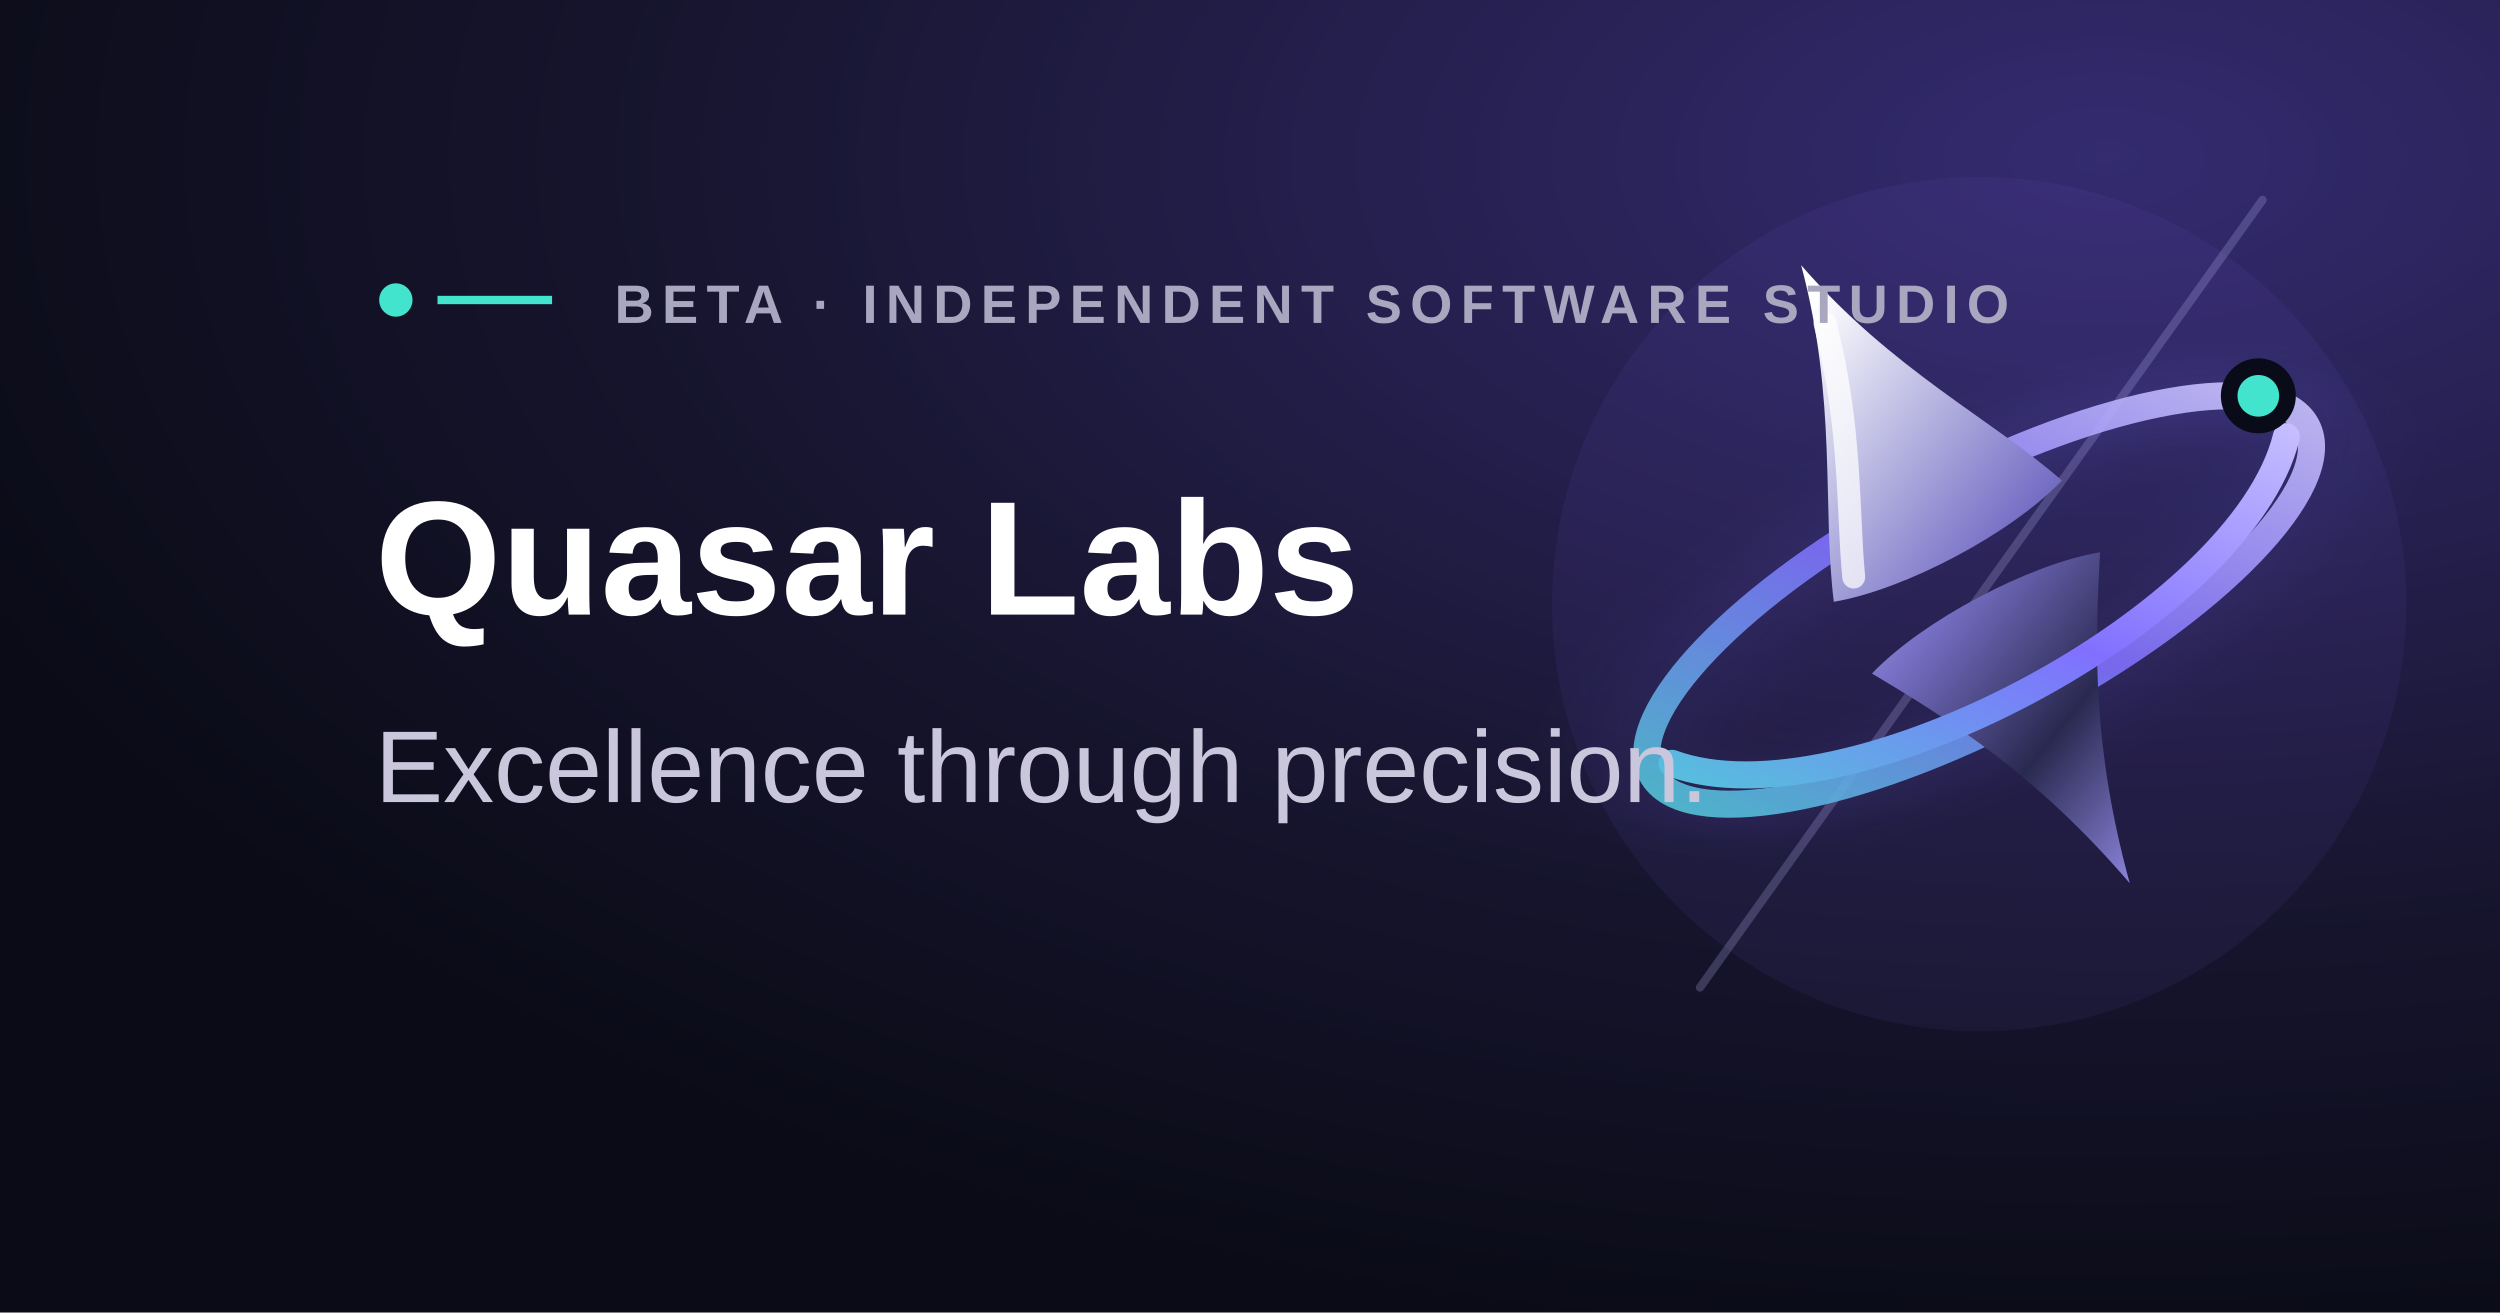
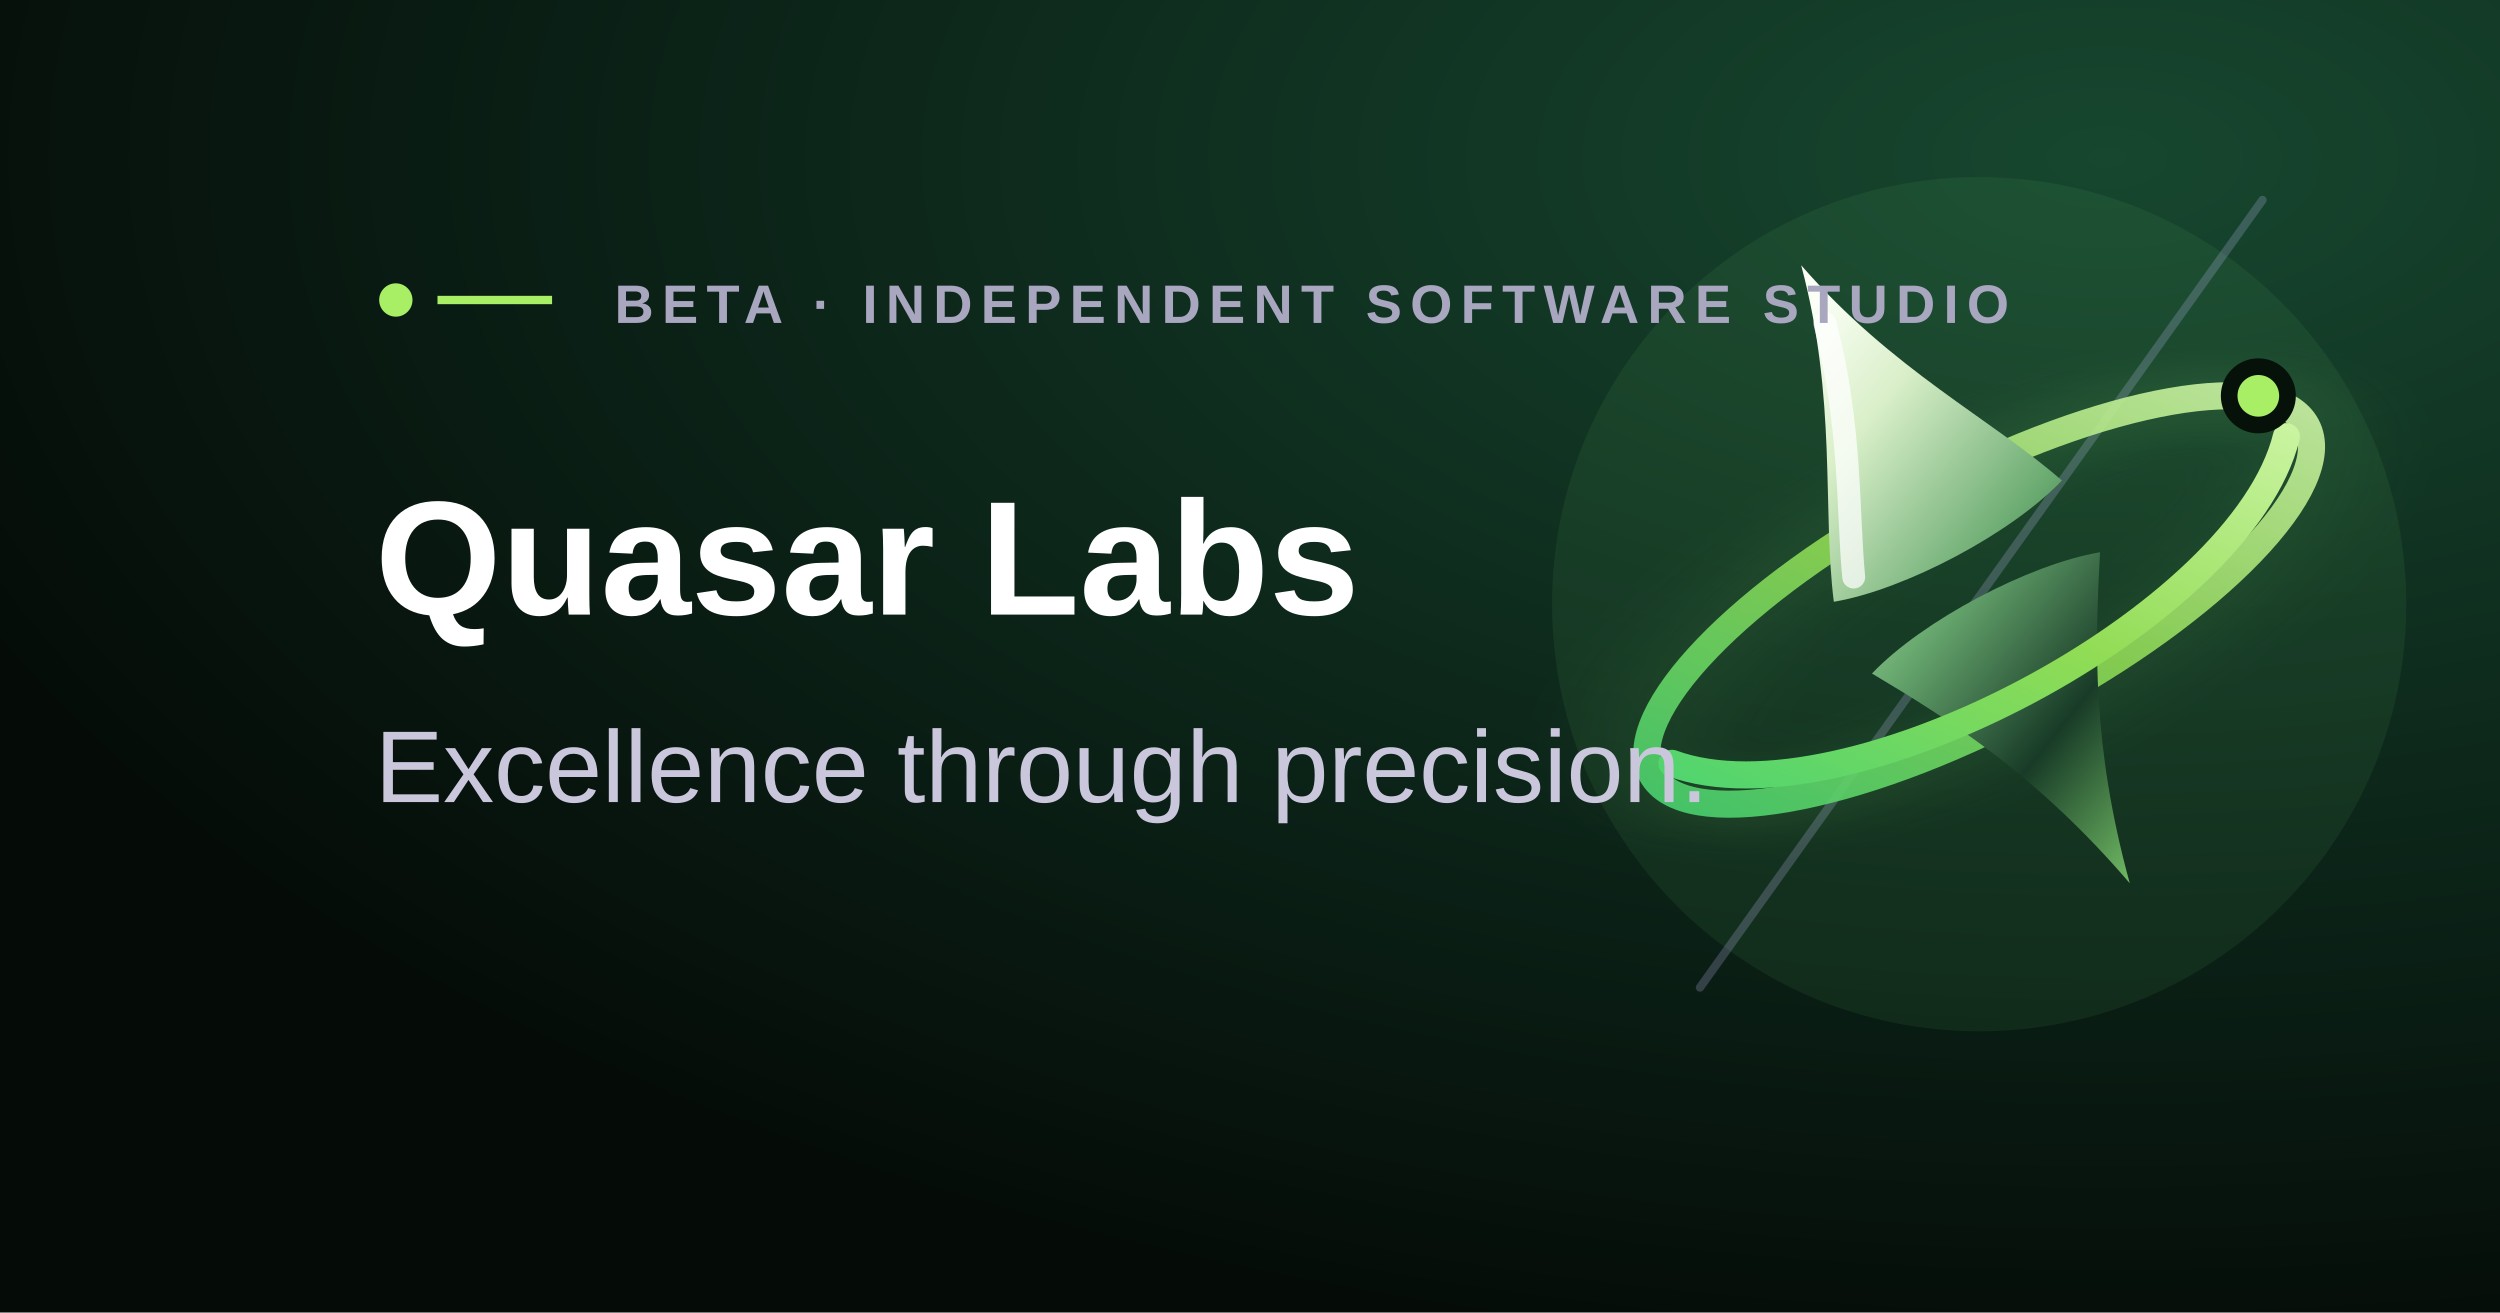
<svg xmlns="http://www.w3.org/2000/svg" width="1200" height="630" viewBox="0 0 1200 630">
  <defs>
    <radialGradient id="bg" cx="84%" cy="12%" r="92%">
-       <stop stop-color="#342b70" />
-       <stop offset=".62" stop-color="#17152f" />
-       <stop offset="1" stop-color="#0a0b16" />
+       <stop stop-color="#17472f" />
+       <stop offset=".62" stop-color="#0b2217" />
+       <stop offset="1" stop-color="#050c08" />
    </radialGradient>
    <linearGradient id="orbit" x1="790" y1="410" x2="1100" y2="160" gradientUnits="userSpaceOnUse">
-       <stop stop-color="#43e4cd" />
-       <stop offset=".5" stop-color="#8170ff" />
-       <stop offset="1" stop-color="#e5e1ff" />
+       <stop stop-color="#33d17a" />
+       <stop offset=".5" stop-color="#91dc55" />
+       <stop offset="1" stop-color="#e4ffc3" />
    </linearGradient>
    <linearGradient id="core" x1="890" y1="150" x2="1010" y2="430" gradientUnits="userSpaceOnUse">
-       <stop stop-color="#fff" />
-       <stop offset=".18" stop-color="#c9c8e8" />
-       <stop offset=".46" stop-color="#7770c6" />
-       <stop offset=".72" stop-color="#292950" />
-       <stop offset="1" stop-color="#9d94f4" />
+       <stop stop-color="#fbfff6" />
+       <stop offset=".18" stop-color="#d9efc9" />
+       <stop offset=".46" stop-color="#69aa70" />
+       <stop offset=".72" stop-color="#183b27" />
+       <stop offset="1" stop-color="#80d16f" />
    </linearGradient>
    <filter id="soft" x="-50%" y="-50%" width="200%" height="200%">
      <feGaussianBlur stdDeviation="18" />
    </filter>
  </defs>
  <rect width="1200" height="630" fill="url(#bg)" />
-   <circle cx="950" cy="290" r="205" fill="#8170ff" opacity=".07" />
+   <circle cx="950" cy="290" r="205" fill="#79d86d" opacity=".08" />
  <path d="m816 474 270-378" stroke="#c8c3ff" stroke-width="4" stroke-linecap="round" opacity=".22" />
-   <ellipse cx="950" cy="288" rx="178" ry="58" fill="none" stroke="#8170ff" stroke-width="30" opacity=".1" filter="url(#soft)" transform="rotate(-28 950 288)" />
+   <ellipse cx="950" cy="288" rx="178" ry="58" fill="none" stroke="#79d86d" stroke-width="30" opacity=".1" filter="url(#soft)" transform="rotate(-28 950 288)" />
  <ellipse cx="950" cy="288" rx="178" ry="58" fill="none" stroke="url(#orbit)" stroke-width="13" stroke-linecap="round" transform="rotate(-28 950 288)" opacity=".88" />
  <g transform="rotate(-28 950 288)">
    <path d="M950 106c-15 65-46 108-62 150 33 11 91 11 124 0-16-42-47-85-62-150Z" fill="url(#core)" />
    <path d="M888 295c33-11 91-11 124 0-23 38-47 80-62 147-15-67-39-109-62-147Z" fill="url(#core)" />
    <path d="M947 136c-12 50-33 85-45 114" fill="none" stroke="#fff" stroke-width="11" stroke-linecap="round" opacity=".72" />
  </g>
  <path d="M783 288c59 66 275 66 334 0" fill="none" stroke="url(#orbit)" stroke-width="13" stroke-linecap="round" transform="rotate(-28 950 288)" />
-   <circle cx="1084" cy="190" r="14" fill="#43e4cd" stroke="#090b18" stroke-width="8" />
-   <circle cx="190" cy="144" r="8" fill="#43e4cd" />
-   <path d="M210 144h55" stroke="#43e4cd" stroke-width="4" />
+   <circle cx="1084" cy="190" r="14" fill="#a8ef65" stroke="#061109" stroke-width="8" />
+   <circle cx="190" cy="144" r="8" fill="#a8ef65" />
+   <path d="M210 144h55" stroke="#a8ef65" stroke-width="4" />
  <text x="295" y="155" fill="#a9a6c0" font-family="Arial,sans-serif" font-size="26" font-weight="700" letter-spacing="4">BETA · INDEPENDENT SOFTWARE STUDIO</text>
  <text x="180" y="295" fill="#fff" font-family="Arial,sans-serif" font-size="78" font-weight="700">Quasar Labs</text>
  <text x="180" y="385" fill="#cac7dc" font-family="Arial,sans-serif" font-size="49" font-weight="500">Excellence through precision.</text>
</svg>
